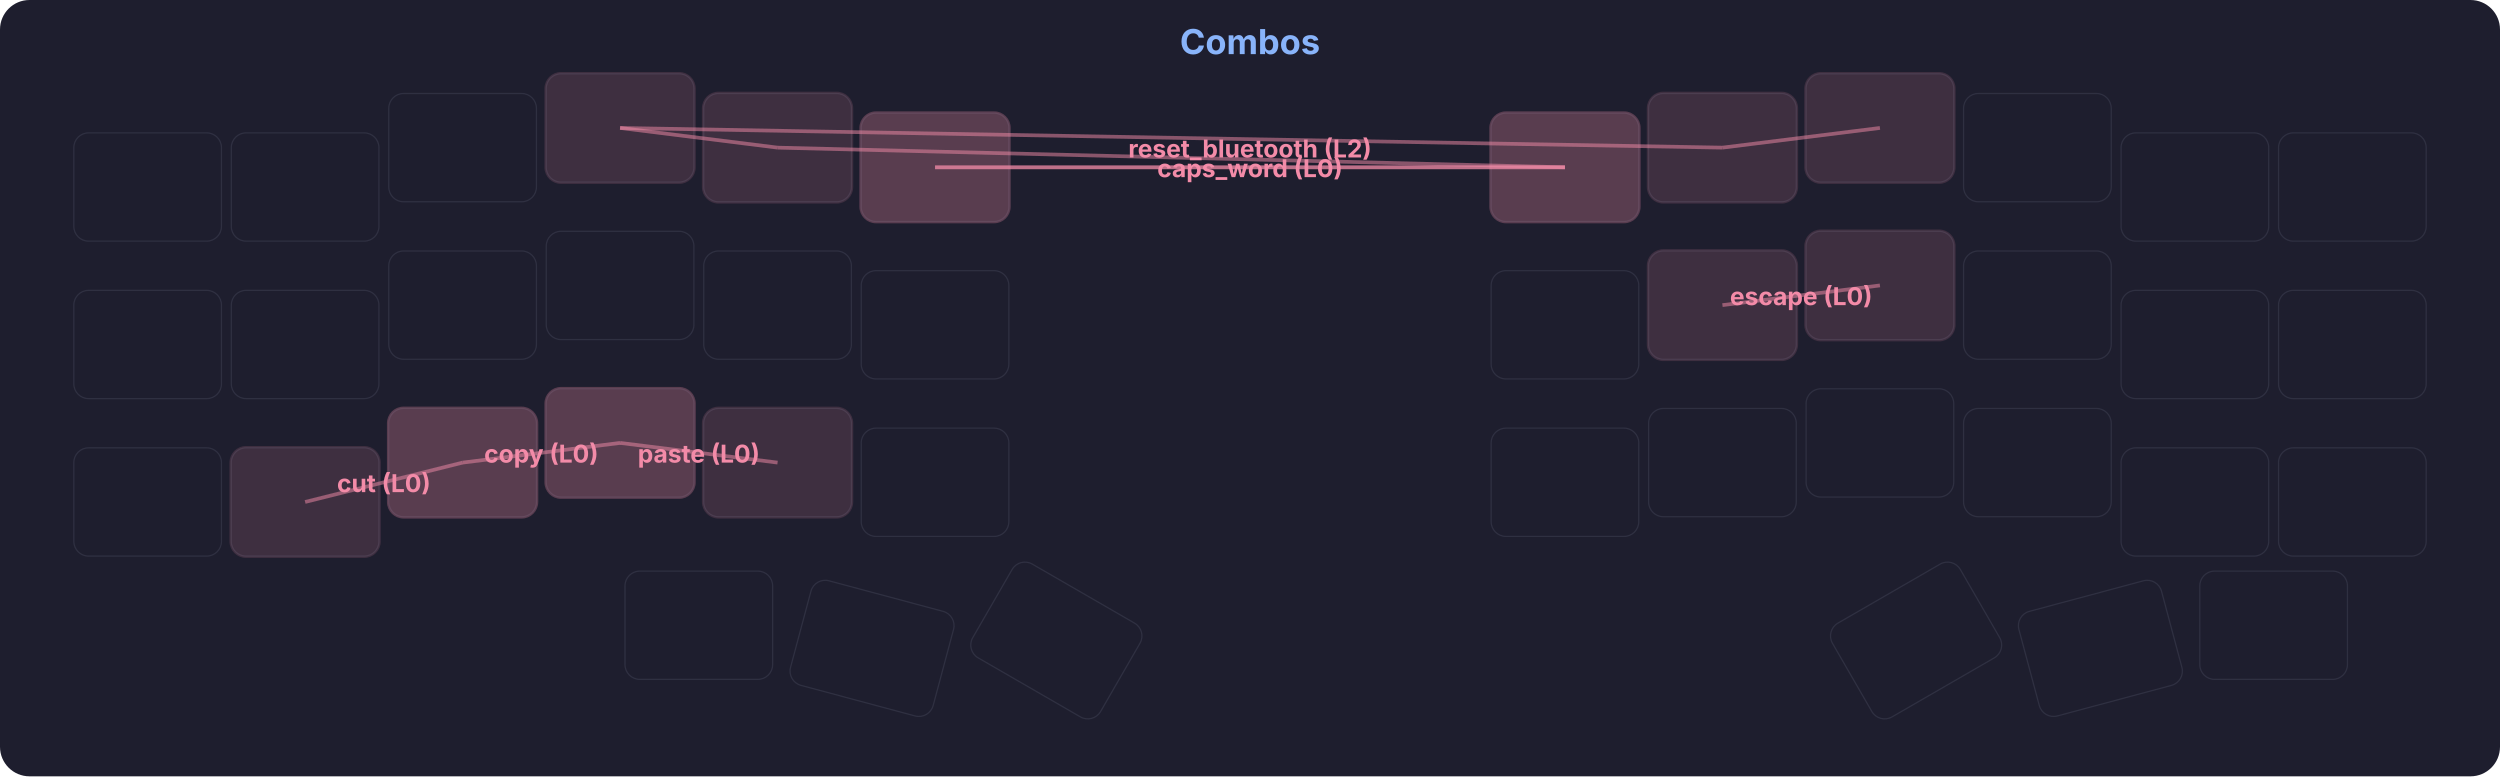
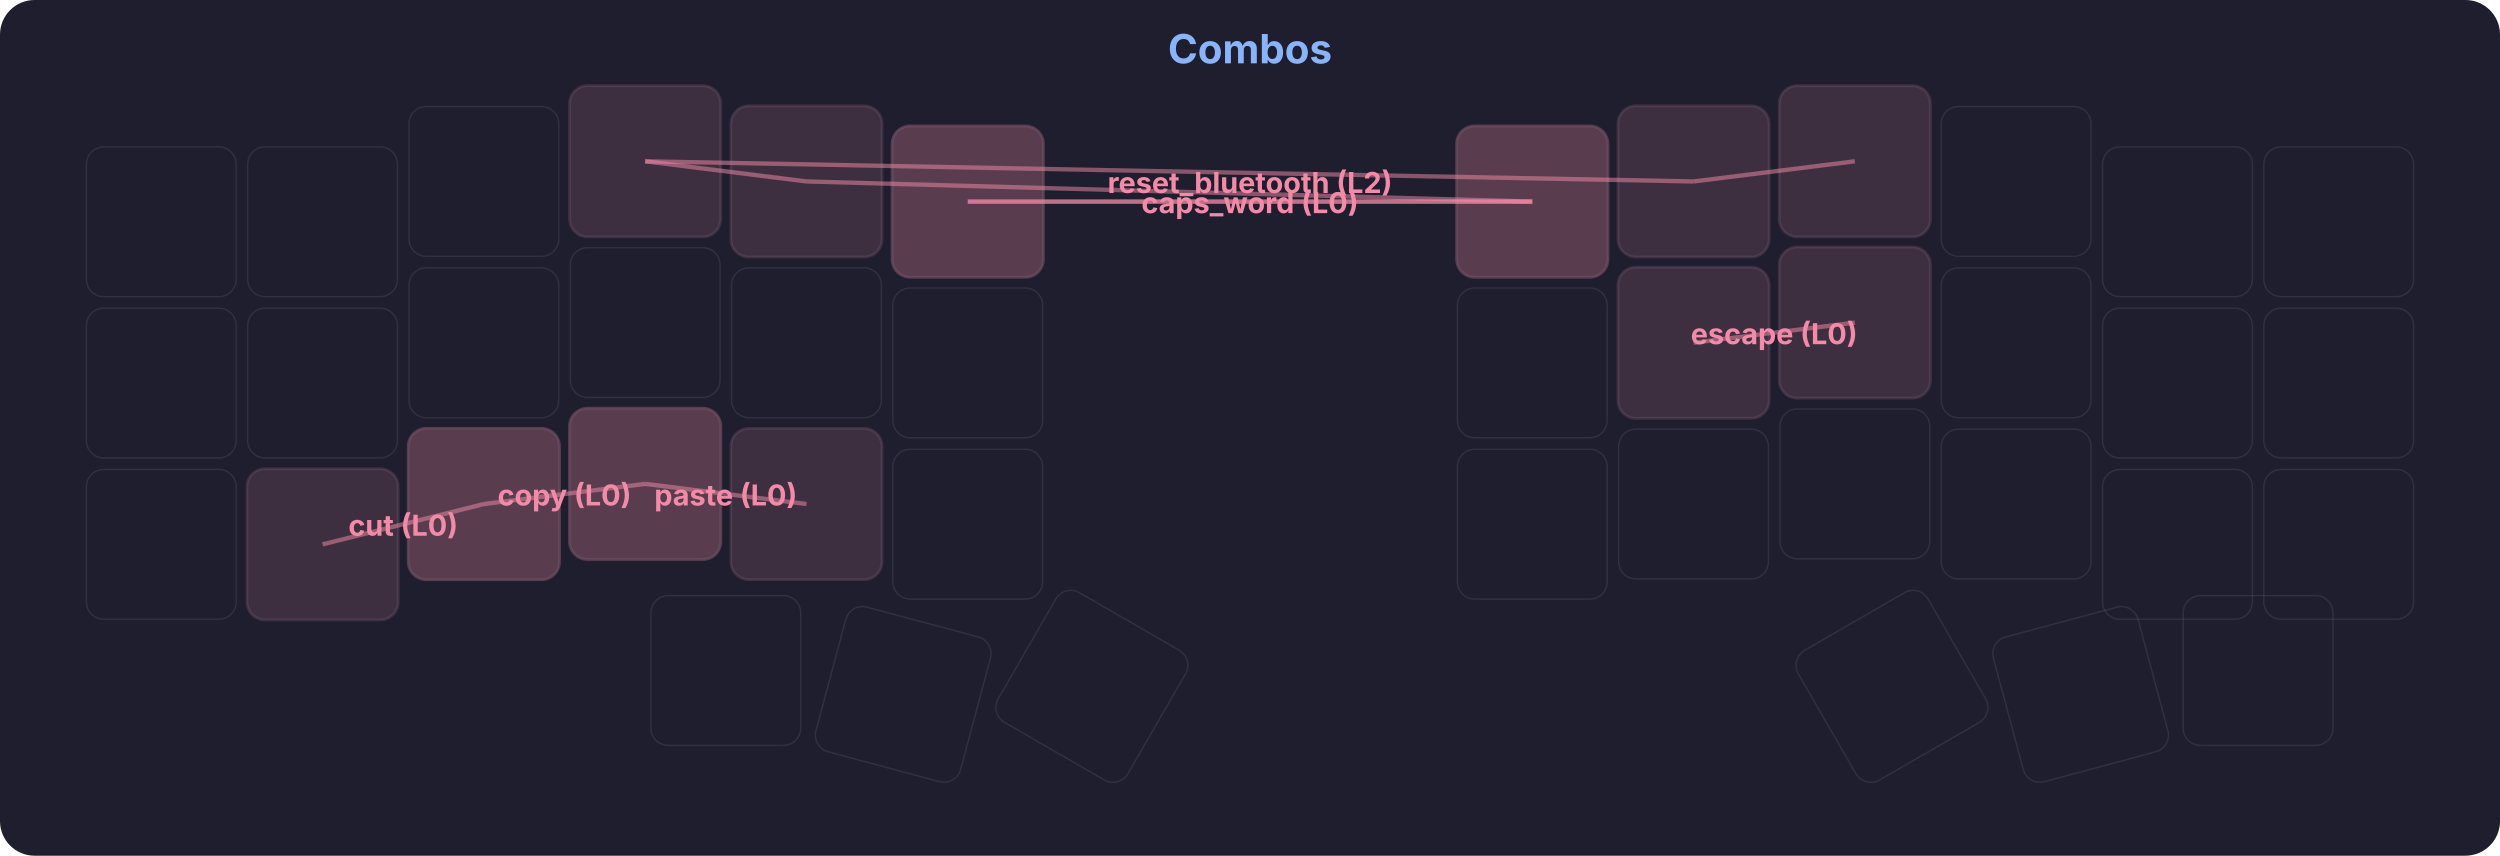
- <svg xmlns="http://www.w3.org/2000/svg" viewBox="-30.0 -30.0 1016.0 315.5">
-   <rect x="-30.0" y="-30.0" width="1016.0" height="315.5" fill="#1e1e2e" rx="12" />
-   <text x="478.0" y="-8" text-anchor="middle" fill="#89b4fa" font-size="14px" font-weight="bold" font-family="Inter, SF Pro Text, Segoe UI, system-ui, sans-serif">Combos</text>
-   <rect x="0.0" y="24.0" width="60.0" height="44.0" rx="6" fill="none" stroke="#585b70" stroke-width="0.5" opacity="0.3" />
-   <rect x="64.0" y="24.0" width="60.0" height="44.0" rx="6" fill="none" stroke="#585b70" stroke-width="0.5" opacity="0.3" />
-   <rect x="128.0" y="8.0" width="60.0" height="44.0" rx="6" fill="none" stroke="#585b70" stroke-width="0.5" opacity="0.3" />
-   <rect x="192.0" y="0.0" width="60.0" height="44.0" rx="6" fill="none" stroke="#585b70" stroke-width="0.5" opacity="0.3" />
-   <rect x="256.0" y="8.0" width="60.0" height="44.0" rx="6" fill="none" stroke="#585b70" stroke-width="0.5" opacity="0.3" />
-   <rect x="320.0" y="16.0" width="60.0" height="44.0" rx="6" fill="none" stroke="#585b70" stroke-width="0.5" opacity="0.3" />
-   <rect x="576.0" y="16.0" width="60.0" height="44.0" rx="6" fill="none" stroke="#585b70" stroke-width="0.5" opacity="0.3" />
-   <rect x="640.0" y="8.0" width="60.0" height="44.0" rx="6" fill="none" stroke="#585b70" stroke-width="0.5" opacity="0.3" />
-   <rect x="704.0" y="0.0" width="60.0" height="44.0" rx="6" fill="none" stroke="#585b70" stroke-width="0.5" opacity="0.3" />
-   <rect x="768.0" y="8.0" width="60.0" height="44.0" rx="6" fill="none" stroke="#585b70" stroke-width="0.5" opacity="0.3" />
-   <rect x="832.0" y="24.0" width="60.0" height="44.0" rx="6" fill="none" stroke="#585b70" stroke-width="0.5" opacity="0.3" />
-   <rect x="896.0" y="24.0" width="60.0" height="44.0" rx="6" fill="none" stroke="#585b70" stroke-width="0.5" opacity="0.3" />
-   <rect x="0.0" y="88.0" width="60.0" height="44.0" rx="6" fill="none" stroke="#585b70" stroke-width="0.5" opacity="0.3" />
-   <rect x="64.0" y="88.0" width="60.0" height="44.0" rx="6" fill="none" stroke="#585b70" stroke-width="0.5" opacity="0.3" />
-   <rect x="128.0" y="72.0" width="60.0" height="44.0" rx="6" fill="none" stroke="#585b70" stroke-width="0.5" opacity="0.3" />
-   <rect x="192.0" y="64.0" width="60.0" height="44.0" rx="6" fill="none" stroke="#585b70" stroke-width="0.5" opacity="0.3" />
-   <rect x="256.0" y="72.0" width="60.0" height="44.0" rx="6" fill="none" stroke="#585b70" stroke-width="0.5" opacity="0.3" />
-   <rect x="320.0" y="80.0" width="60.0" height="44.0" rx="6" fill="none" stroke="#585b70" stroke-width="0.5" opacity="0.3" />
-   <rect x="576.0" y="80.0" width="60.0" height="44.0" rx="6" fill="none" stroke="#585b70" stroke-width="0.5" opacity="0.3" />
-   <rect x="640.0" y="72.0" width="60.0" height="44.0" rx="6" fill="none" stroke="#585b70" stroke-width="0.5" opacity="0.3" />
-   <rect x="704.0" y="64.0" width="60.0" height="44.0" rx="6" fill="none" stroke="#585b70" stroke-width="0.5" opacity="0.3" />
-   <rect x="768.0" y="72.0" width="60.0" height="44.0" rx="6" fill="none" stroke="#585b70" stroke-width="0.5" opacity="0.3" />
-   <rect x="832.0" y="88.0" width="60.0" height="44.0" rx="6" fill="none" stroke="#585b70" stroke-width="0.5" opacity="0.3" />
-   <rect x="896.0" y="88.0" width="60.0" height="44.0" rx="6" fill="none" stroke="#585b70" stroke-width="0.5" opacity="0.3" />
-   <rect x="0.0" y="152.0" width="60.0" height="44.0" rx="6" fill="none" stroke="#585b70" stroke-width="0.5" opacity="0.3" />
-   <rect x="64.0" y="152.0" width="60.0" height="44.0" rx="6" fill="none" stroke="#585b70" stroke-width="0.5" opacity="0.3" />
-   <rect x="128.0" y="136.0" width="60.0" height="44.0" rx="6" fill="none" stroke="#585b70" stroke-width="0.5" opacity="0.3" />
-   <rect x="192.0" y="128.0" width="60.0" height="44.0" rx="6" fill="none" stroke="#585b70" stroke-width="0.5" opacity="0.3" />
-   <rect x="256.0" y="136.0" width="60.0" height="44.0" rx="6" fill="none" stroke="#585b70" stroke-width="0.5" opacity="0.3" />
-   <rect x="320.0" y="144.0" width="60.0" height="44.0" rx="6" fill="none" stroke="#585b70" stroke-width="0.5" opacity="0.3" />
-   <rect x="576.0" y="144.0" width="60.0" height="44.0" rx="6" fill="none" stroke="#585b70" stroke-width="0.5" opacity="0.3" />
-   <rect x="640.0" y="136.0" width="60.0" height="44.0" rx="6" fill="none" stroke="#585b70" stroke-width="0.5" opacity="0.3" />
-   <rect x="704.0" y="128.0" width="60.0" height="44.0" rx="6" fill="none" stroke="#585b70" stroke-width="0.5" opacity="0.3" />
-   <rect x="768.0" y="136.0" width="60.0" height="44.0" rx="6" fill="none" stroke="#585b70" stroke-width="0.5" opacity="0.3" />
-   <rect x="832.0" y="152.0" width="60.0" height="44.0" rx="6" fill="none" stroke="#585b70" stroke-width="0.5" opacity="0.3" />
-   <rect x="896.0" y="152.0" width="60.0" height="44.0" rx="6" fill="none" stroke="#585b70" stroke-width="0.5" opacity="0.3" />
-   <rect x="224.0" y="202.1" width="60.0" height="44.0" rx="6" fill="none" stroke="#585b70" stroke-width="0.5" opacity="0.3" />
-   <rect x="294.4" y="211.5" width="60.0" height="44.0" transform="rotate(15.0 324.4 233.5)" rx="6" fill="none" stroke="#585b70" stroke-width="0.5" opacity="0.3" />
-   <rect x="369.3" y="208.3" width="60.0" height="44.0" transform="rotate(30.0 399.3 230.3)" rx="6" fill="none" stroke="#585b70" stroke-width="0.5" opacity="0.3" />
-   <rect x="718.7" y="208.3" width="60.0" height="44.0" transform="rotate(-30.0 748.7 230.3)" rx="6" fill="none" stroke="#585b70" stroke-width="0.5" opacity="0.3" />
-   <rect x="793.6" y="211.5" width="60.0" height="44.0" transform="rotate(-15.0 823.6 233.5)" rx="6" fill="none" stroke="#585b70" stroke-width="0.5" opacity="0.3" />
-   <rect x="864.0" y="202.1" width="60.0" height="44.0" rx="6" fill="none" stroke="#585b70" stroke-width="0.5" opacity="0.3" />
-   <rect x="64.0" y="152.0" width="60.0" height="44.0" rx="6" fill="#f38ba8" opacity="0.15" stroke="#f38ba8" stroke-width="1.5" />
-   <rect x="128.0" y="136.0" width="60.0" height="44.0" rx="6" fill="#f38ba8" opacity="0.15" stroke="#f38ba8" stroke-width="1.5" />
-   <line x1="94.0" y1="174.0" x2="158.0" y2="158.0" stroke="#f38ba8" stroke-width="1.5" opacity="0.5" />
-   <text x="126.0" y="170.0" text-anchor="middle" fill="#f38ba8" font-size="10px" font-weight="bold" font-family="Inter, SF Pro Text, Segoe UI, system-ui, sans-serif">cut (L0)</text>
-   <rect x="128.0" y="136.0" width="60.0" height="44.0" rx="6" fill="#f38ba8" opacity="0.15" stroke="#f38ba8" stroke-width="1.5" />
-   <rect x="192.0" y="128.0" width="60.0" height="44.0" rx="6" fill="#f38ba8" opacity="0.15" stroke="#f38ba8" stroke-width="1.5" />
-   <line x1="158.0" y1="158.0" x2="222.0" y2="150.0" stroke="#f38ba8" stroke-width="1.5" opacity="0.5" />
-   <text x="190.0" y="158.0" text-anchor="middle" fill="#f38ba8" font-size="10px" font-weight="bold" font-family="Inter, SF Pro Text, Segoe UI, system-ui, sans-serif">copy (L0)</text>
-   <rect x="192.0" y="128.0" width="60.0" height="44.0" rx="6" fill="#f38ba8" opacity="0.15" stroke="#f38ba8" stroke-width="1.5" />
-   <rect x="256.0" y="136.0" width="60.0" height="44.0" rx="6" fill="#f38ba8" opacity="0.15" stroke="#f38ba8" stroke-width="1.5" />
-   <line x1="222.0" y1="150.0" x2="286.0" y2="158.0" stroke="#f38ba8" stroke-width="1.5" opacity="0.5" />
-   <text x="254.0" y="158.0" text-anchor="middle" fill="#f38ba8" font-size="10px" font-weight="bold" font-family="Inter, SF Pro Text, Segoe UI, system-ui, sans-serif">paste (L0)</text>
-   <rect x="320.0" y="16.0" width="60.0" height="44.0" rx="6" fill="#f38ba8" opacity="0.15" stroke="#f38ba8" stroke-width="1.5" />
-   <rect x="576.0" y="16.0" width="60.0" height="44.0" rx="6" fill="#f38ba8" opacity="0.15" stroke="#f38ba8" stroke-width="1.5" />
-   <line x1="350.0" y1="38.0" x2="606.0" y2="38.0" stroke="#f38ba8" stroke-width="1.5" opacity="0.5" />
-   <text x="478.0" y="42.0" text-anchor="middle" fill="#f38ba8" font-size="10px" font-weight="bold" font-family="Inter, SF Pro Text, Segoe UI, system-ui, sans-serif">caps_word (L0)</text>
-   <rect x="640.0" y="72.0" width="60.0" height="44.0" rx="6" fill="#f38ba8" opacity="0.15" stroke="#f38ba8" stroke-width="1.5" />
-   <rect x="704.0" y="64.0" width="60.0" height="44.0" rx="6" fill="#f38ba8" opacity="0.15" stroke="#f38ba8" stroke-width="1.5" />
-   <line x1="670.0" y1="94.0" x2="734.0" y2="86.0" stroke="#f38ba8" stroke-width="1.5" opacity="0.5" />
-   <text x="702.0" y="94.0" text-anchor="middle" fill="#f38ba8" font-size="10px" font-weight="bold" font-family="Inter, SF Pro Text, Segoe UI, system-ui, sans-serif">escape (L0)</text>
-   <rect x="320.0" y="16.0" width="60.0" height="44.0" rx="6" fill="#f38ba8" opacity="0.15" stroke="#f38ba8" stroke-width="1.5" />
-   <rect x="576.0" y="16.0" width="60.0" height="44.0" rx="6" fill="#f38ba8" opacity="0.15" stroke="#f38ba8" stroke-width="1.5" />
-   <rect x="256.0" y="8.0" width="60.0" height="44.0" rx="6" fill="#f38ba8" opacity="0.15" stroke="#f38ba8" stroke-width="1.5" />
-   <rect x="192.0" y="0.0" width="60.0" height="44.0" rx="6" fill="#f38ba8" opacity="0.15" stroke="#f38ba8" stroke-width="1.5" />
-   <rect x="640.0" y="8.0" width="60.0" height="44.0" rx="6" fill="#f38ba8" opacity="0.15" stroke="#f38ba8" stroke-width="1.5" />
-   <rect x="704.0" y="0.0" width="60.0" height="44.0" rx="6" fill="#f38ba8" opacity="0.15" stroke="#f38ba8" stroke-width="1.5" />
-   <line x1="350.0" y1="38.0" x2="606.0" y2="38.0" stroke="#f38ba8" stroke-width="1.5" opacity="0.5" />
-   <line x1="606.0" y1="38.0" x2="286.0" y2="30.0" stroke="#f38ba8" stroke-width="1.5" opacity="0.5" />
-   <line x1="286.0" y1="30.0" x2="222.0" y2="22.0" stroke="#f38ba8" stroke-width="1.5" opacity="0.5" />
-   <line x1="222.0" y1="22.0" x2="670.0" y2="30.0" stroke="#f38ba8" stroke-width="1.5" opacity="0.5" />
-   <line x1="670.0" y1="30.0" x2="734.0" y2="22.0" stroke="#f38ba8" stroke-width="1.5" opacity="0.5" />
-   <text x="478.0" y="34.0" text-anchor="middle" fill="#f38ba8" font-size="10px" font-weight="bold" font-family="Inter, SF Pro Text, Segoe UI, system-ui, sans-serif">reset_bluetooth (L2)</text>
+ <svg xmlns="http://www.w3.org/2000/svg" viewBox="-30.0 -30.0 868.0 297.1">
+   <rect x="-30.0" y="-30.0" width="868.0" height="297.1" fill="#1e1e2e" rx="12" />
+   <text x="404.0" y="-8" text-anchor="middle" fill="#89b4fa" font-size="14px" font-weight="bold" font-family="Inter, SF Pro Text, Segoe UI, system-ui, sans-serif">Combos</text>
+   <rect x="0.0" y="21.0" width="52.0" height="52.0" rx="6" fill="none" stroke="#585b70" stroke-width="0.5" opacity="0.3" />
+   <rect x="56.0" y="21.0" width="52.0" height="52.0" rx="6" fill="none" stroke="#585b70" stroke-width="0.5" opacity="0.3" />
+   <rect x="112.0" y="7.0" width="52.0" height="52.0" rx="6" fill="none" stroke="#585b70" stroke-width="0.5" opacity="0.3" />
+   <rect x="168.0" y="0.0" width="52.0" height="52.0" rx="6" fill="none" stroke="#585b70" stroke-width="0.5" opacity="0.3" />
+   <rect x="224.0" y="7.0" width="52.0" height="52.0" rx="6" fill="none" stroke="#585b70" stroke-width="0.5" opacity="0.3" />
+   <rect x="280.0" y="14.0" width="52.0" height="52.0" rx="6" fill="none" stroke="#585b70" stroke-width="0.5" opacity="0.3" />
+   <rect x="476.0" y="14.0" width="52.0" height="52.0" rx="6" fill="none" stroke="#585b70" stroke-width="0.5" opacity="0.3" />
+   <rect x="532.0" y="7.0" width="52.0" height="52.0" rx="6" fill="none" stroke="#585b70" stroke-width="0.5" opacity="0.3" />
+   <rect x="588.0" y="0.0" width="52.0" height="52.0" rx="6" fill="none" stroke="#585b70" stroke-width="0.5" opacity="0.3" />
+   <rect x="644.0" y="7.0" width="52.0" height="52.0" rx="6" fill="none" stroke="#585b70" stroke-width="0.5" opacity="0.3" />
+   <rect x="700.0" y="21.0" width="52.0" height="52.0" rx="6" fill="none" stroke="#585b70" stroke-width="0.5" opacity="0.3" />
+   <rect x="756.0" y="21.0" width="52.0" height="52.0" rx="6" fill="none" stroke="#585b70" stroke-width="0.5" opacity="0.3" />
+   <rect x="0.0" y="77.0" width="52.0" height="52.0" rx="6" fill="none" stroke="#585b70" stroke-width="0.5" opacity="0.3" />
+   <rect x="56.0" y="77.0" width="52.0" height="52.0" rx="6" fill="none" stroke="#585b70" stroke-width="0.5" opacity="0.3" />
+   <rect x="112.0" y="63.0" width="52.0" height="52.0" rx="6" fill="none" stroke="#585b70" stroke-width="0.5" opacity="0.3" />
+   <rect x="168.0" y="56.0" width="52.0" height="52.0" rx="6" fill="none" stroke="#585b70" stroke-width="0.5" opacity="0.3" />
+   <rect x="224.0" y="63.0" width="52.0" height="52.0" rx="6" fill="none" stroke="#585b70" stroke-width="0.5" opacity="0.3" />
+   <rect x="280.0" y="70.0" width="52.0" height="52.0" rx="6" fill="none" stroke="#585b70" stroke-width="0.5" opacity="0.3" />
+   <rect x="476.0" y="70.0" width="52.0" height="52.0" rx="6" fill="none" stroke="#585b70" stroke-width="0.5" opacity="0.3" />
+   <rect x="532.0" y="63.0" width="52.0" height="52.0" rx="6" fill="none" stroke="#585b70" stroke-width="0.5" opacity="0.3" />
+   <rect x="588.0" y="56.0" width="52.0" height="52.0" rx="6" fill="none" stroke="#585b70" stroke-width="0.5" opacity="0.3" />
+   <rect x="644.0" y="63.0" width="52.0" height="52.0" rx="6" fill="none" stroke="#585b70" stroke-width="0.5" opacity="0.3" />
+   <rect x="700.0" y="77.0" width="52.0" height="52.0" rx="6" fill="none" stroke="#585b70" stroke-width="0.5" opacity="0.3" />
+   <rect x="756.0" y="77.0" width="52.0" height="52.0" rx="6" fill="none" stroke="#585b70" stroke-width="0.5" opacity="0.3" />
+   <rect x="0.0" y="133.0" width="52.0" height="52.0" rx="6" fill="none" stroke="#585b70" stroke-width="0.5" opacity="0.3" />
+   <rect x="56.0" y="133.0" width="52.0" height="52.0" rx="6" fill="none" stroke="#585b70" stroke-width="0.5" opacity="0.3" />
+   <rect x="112.0" y="119.0" width="52.0" height="52.0" rx="6" fill="none" stroke="#585b70" stroke-width="0.5" opacity="0.3" />
+   <rect x="168.0" y="112.0" width="52.0" height="52.0" rx="6" fill="none" stroke="#585b70" stroke-width="0.5" opacity="0.3" />
+   <rect x="224.0" y="119.0" width="52.0" height="52.0" rx="6" fill="none" stroke="#585b70" stroke-width="0.5" opacity="0.3" />
+   <rect x="280.0" y="126.0" width="52.0" height="52.0" rx="6" fill="none" stroke="#585b70" stroke-width="0.5" opacity="0.3" />
+   <rect x="476.0" y="126.0" width="52.0" height="52.0" rx="6" fill="none" stroke="#585b70" stroke-width="0.5" opacity="0.3" />
+   <rect x="532.0" y="119.0" width="52.0" height="52.0" rx="6" fill="none" stroke="#585b70" stroke-width="0.5" opacity="0.3" />
+   <rect x="588.0" y="112.0" width="52.0" height="52.0" rx="6" fill="none" stroke="#585b70" stroke-width="0.5" opacity="0.3" />
+   <rect x="644.0" y="119.0" width="52.0" height="52.0" rx="6" fill="none" stroke="#585b70" stroke-width="0.5" opacity="0.3" />
+   <rect x="700.0" y="133.0" width="52.0" height="52.0" rx="6" fill="none" stroke="#585b70" stroke-width="0.5" opacity="0.3" />
+   <rect x="756.0" y="133.0" width="52.0" height="52.0" rx="6" fill="none" stroke="#585b70" stroke-width="0.5" opacity="0.3" />
+   <rect x="196.0" y="176.8" width="52.0" height="52.0" rx="6" fill="none" stroke="#585b70" stroke-width="0.5" opacity="0.3" />
+   <rect x="257.6" y="185.1" width="52.0" height="52.0" transform="rotate(15.0 283.6 211.1)" rx="6" fill="none" stroke="#585b70" stroke-width="0.5" opacity="0.3" />
+   <rect x="323.1" y="182.3" width="52.0" height="52.0" transform="rotate(30.0 349.1 208.3)" rx="6" fill="none" stroke="#585b70" stroke-width="0.5" opacity="0.3" />
+   <rect x="600.9" y="182.3" width="52.0" height="52.0" transform="rotate(-30.0 626.9 208.3)" rx="6" fill="none" stroke="#585b70" stroke-width="0.5" opacity="0.3" />
+   <rect x="666.4" y="185.1" width="52.0" height="52.0" transform="rotate(-15.0 692.4 211.1)" rx="6" fill="none" stroke="#585b70" stroke-width="0.5" opacity="0.3" />
+   <rect x="728.0" y="176.8" width="52.0" height="52.0" rx="6" fill="none" stroke="#585b70" stroke-width="0.5" opacity="0.3" />
+   <rect x="56.0" y="133.0" width="52.0" height="52.0" rx="6" fill="#f38ba8" opacity="0.15" stroke="#f38ba8" stroke-width="1.5" />
+   <rect x="112.0" y="119.0" width="52.0" height="52.0" rx="6" fill="#f38ba8" opacity="0.15" stroke="#f38ba8" stroke-width="1.5" />
+   <line x1="82.0" y1="159.0" x2="138.0" y2="145.0" stroke="#f38ba8" stroke-width="1.5" opacity="0.5" />
+   <text x="110.0" y="156.0" text-anchor="middle" fill="#f38ba8" font-size="10px" font-weight="bold" font-family="Inter, SF Pro Text, Segoe UI, system-ui, sans-serif">cut (L0)</text>
+   <rect x="112.0" y="119.0" width="52.0" height="52.0" rx="6" fill="#f38ba8" opacity="0.15" stroke="#f38ba8" stroke-width="1.5" />
+   <rect x="168.0" y="112.0" width="52.0" height="52.0" rx="6" fill="#f38ba8" opacity="0.15" stroke="#f38ba8" stroke-width="1.5" />
+   <line x1="138.0" y1="145.0" x2="194.0" y2="138.0" stroke="#f38ba8" stroke-width="1.5" opacity="0.5" />
+   <text x="166.0" y="145.5" text-anchor="middle" fill="#f38ba8" font-size="10px" font-weight="bold" font-family="Inter, SF Pro Text, Segoe UI, system-ui, sans-serif">copy (L0)</text>
+   <rect x="168.0" y="112.0" width="52.0" height="52.0" rx="6" fill="#f38ba8" opacity="0.15" stroke="#f38ba8" stroke-width="1.5" />
+   <rect x="224.0" y="119.0" width="52.0" height="52.0" rx="6" fill="#f38ba8" opacity="0.15" stroke="#f38ba8" stroke-width="1.5" />
+   <line x1="194.0" y1="138.0" x2="250.0" y2="145.0" stroke="#f38ba8" stroke-width="1.5" opacity="0.5" />
+   <text x="222.0" y="145.5" text-anchor="middle" fill="#f38ba8" font-size="10px" font-weight="bold" font-family="Inter, SF Pro Text, Segoe UI, system-ui, sans-serif">paste (L0)</text>
+   <rect x="280.0" y="14.0" width="52.0" height="52.0" rx="6" fill="#f38ba8" opacity="0.15" stroke="#f38ba8" stroke-width="1.5" />
+   <rect x="476.0" y="14.0" width="52.0" height="52.0" rx="6" fill="#f38ba8" opacity="0.15" stroke="#f38ba8" stroke-width="1.5" />
+   <line x1="306.0" y1="40.0" x2="502.0" y2="40.0" stroke="#f38ba8" stroke-width="1.5" opacity="0.5" />
+   <text x="404.0" y="44.0" text-anchor="middle" fill="#f38ba8" font-size="10px" font-weight="bold" font-family="Inter, SF Pro Text, Segoe UI, system-ui, sans-serif">caps_word (L0)</text>
+   <rect x="532.0" y="63.0" width="52.0" height="52.0" rx="6" fill="#f38ba8" opacity="0.15" stroke="#f38ba8" stroke-width="1.5" />
+   <rect x="588.0" y="56.0" width="52.0" height="52.0" rx="6" fill="#f38ba8" opacity="0.15" stroke="#f38ba8" stroke-width="1.5" />
+   <line x1="558.0" y1="89.0" x2="614.0" y2="82.0" stroke="#f38ba8" stroke-width="1.5" opacity="0.5" />
+   <text x="586.0" y="89.5" text-anchor="middle" fill="#f38ba8" font-size="10px" font-weight="bold" font-family="Inter, SF Pro Text, Segoe UI, system-ui, sans-serif">escape (L0)</text>
+   <rect x="280.0" y="14.0" width="52.0" height="52.0" rx="6" fill="#f38ba8" opacity="0.15" stroke="#f38ba8" stroke-width="1.5" />
+   <rect x="476.0" y="14.0" width="52.0" height="52.0" rx="6" fill="#f38ba8" opacity="0.15" stroke="#f38ba8" stroke-width="1.5" />
+   <rect x="224.0" y="7.0" width="52.0" height="52.0" rx="6" fill="#f38ba8" opacity="0.15" stroke="#f38ba8" stroke-width="1.5" />
+   <rect x="168.0" y="0.0" width="52.0" height="52.0" rx="6" fill="#f38ba8" opacity="0.15" stroke="#f38ba8" stroke-width="1.5" />
+   <rect x="532.0" y="7.0" width="52.0" height="52.0" rx="6" fill="#f38ba8" opacity="0.15" stroke="#f38ba8" stroke-width="1.5" />
+   <rect x="588.0" y="0.0" width="52.0" height="52.0" rx="6" fill="#f38ba8" opacity="0.15" stroke="#f38ba8" stroke-width="1.5" />
+   <line x1="306.0" y1="40.0" x2="502.0" y2="40.0" stroke="#f38ba8" stroke-width="1.5" opacity="0.5" />
+   <line x1="502.0" y1="40.0" x2="250.0" y2="33.0" stroke="#f38ba8" stroke-width="1.5" opacity="0.5" />
+   <line x1="250.0" y1="33.0" x2="194.0" y2="26.0" stroke="#f38ba8" stroke-width="1.5" opacity="0.5" />
+   <line x1="194.0" y1="26.0" x2="558.0" y2="33.0" stroke="#f38ba8" stroke-width="1.5" opacity="0.5" />
+   <line x1="558.0" y1="33.0" x2="614.0" y2="26.0" stroke="#f38ba8" stroke-width="1.5" opacity="0.5" />
+   <text x="404.0" y="37.0" text-anchor="middle" fill="#f38ba8" font-size="10px" font-weight="bold" font-family="Inter, SF Pro Text, Segoe UI, system-ui, sans-serif">reset_bluetooth (L2)</text>
</svg>
